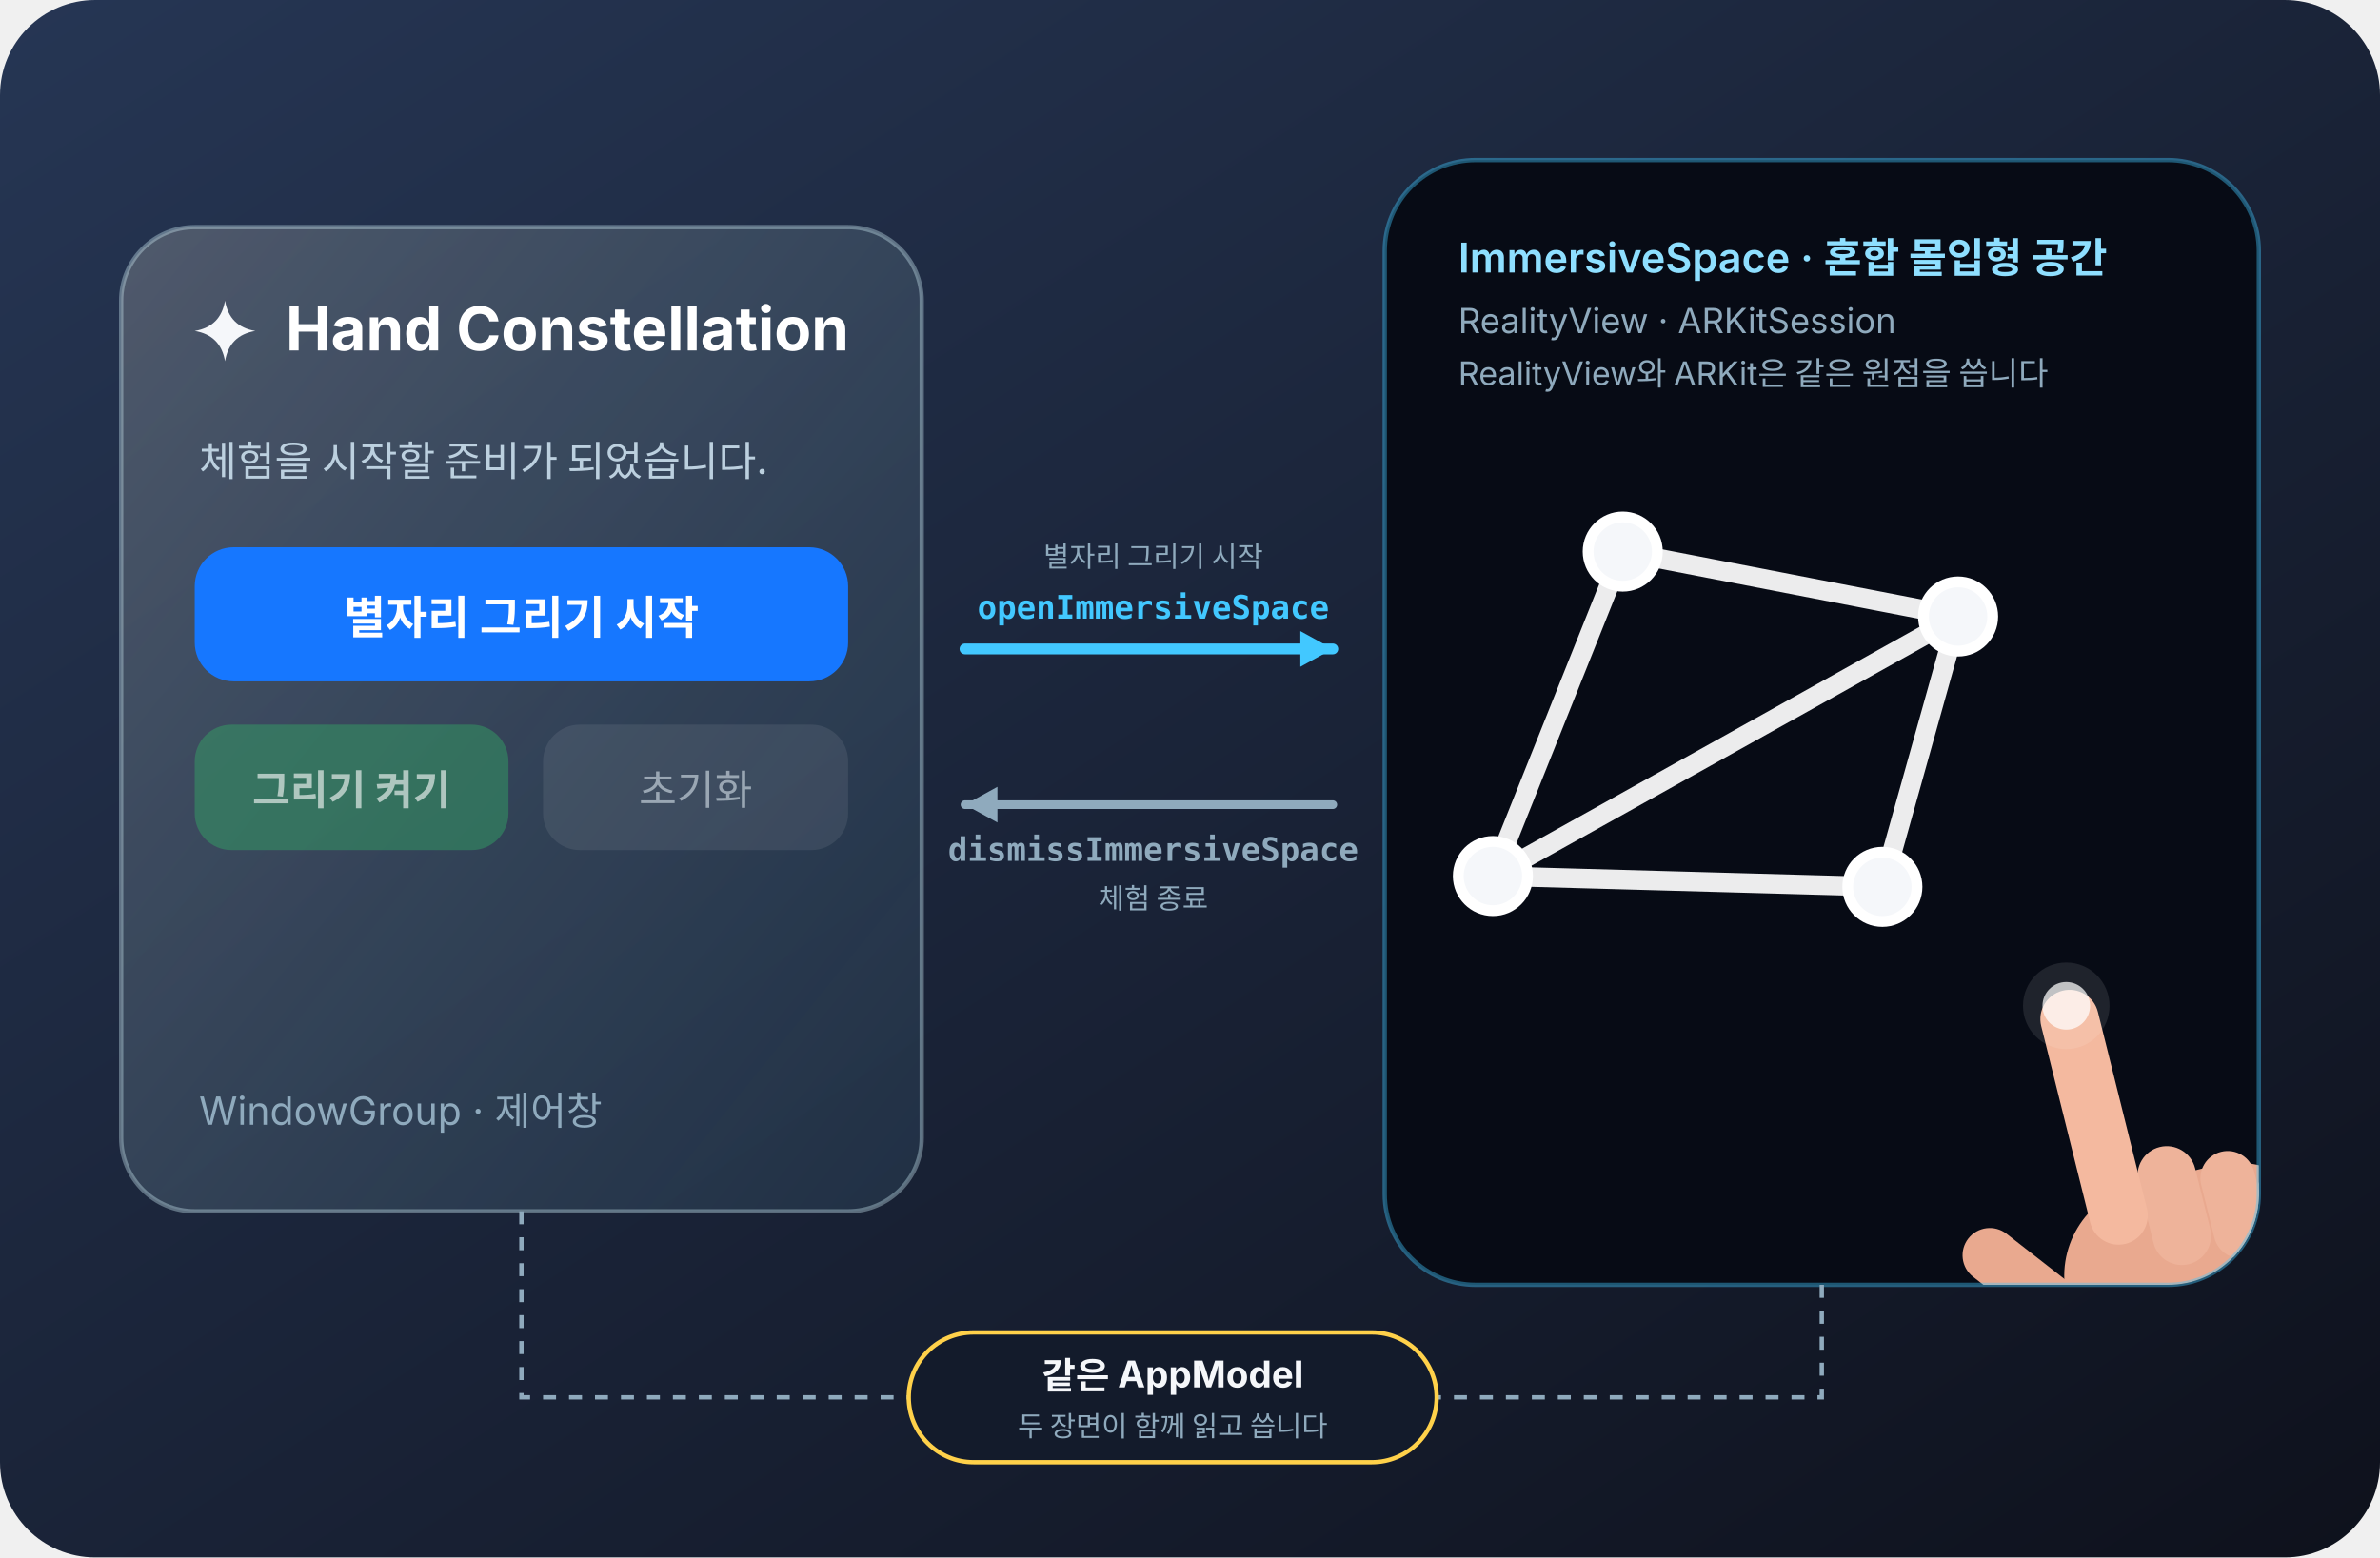
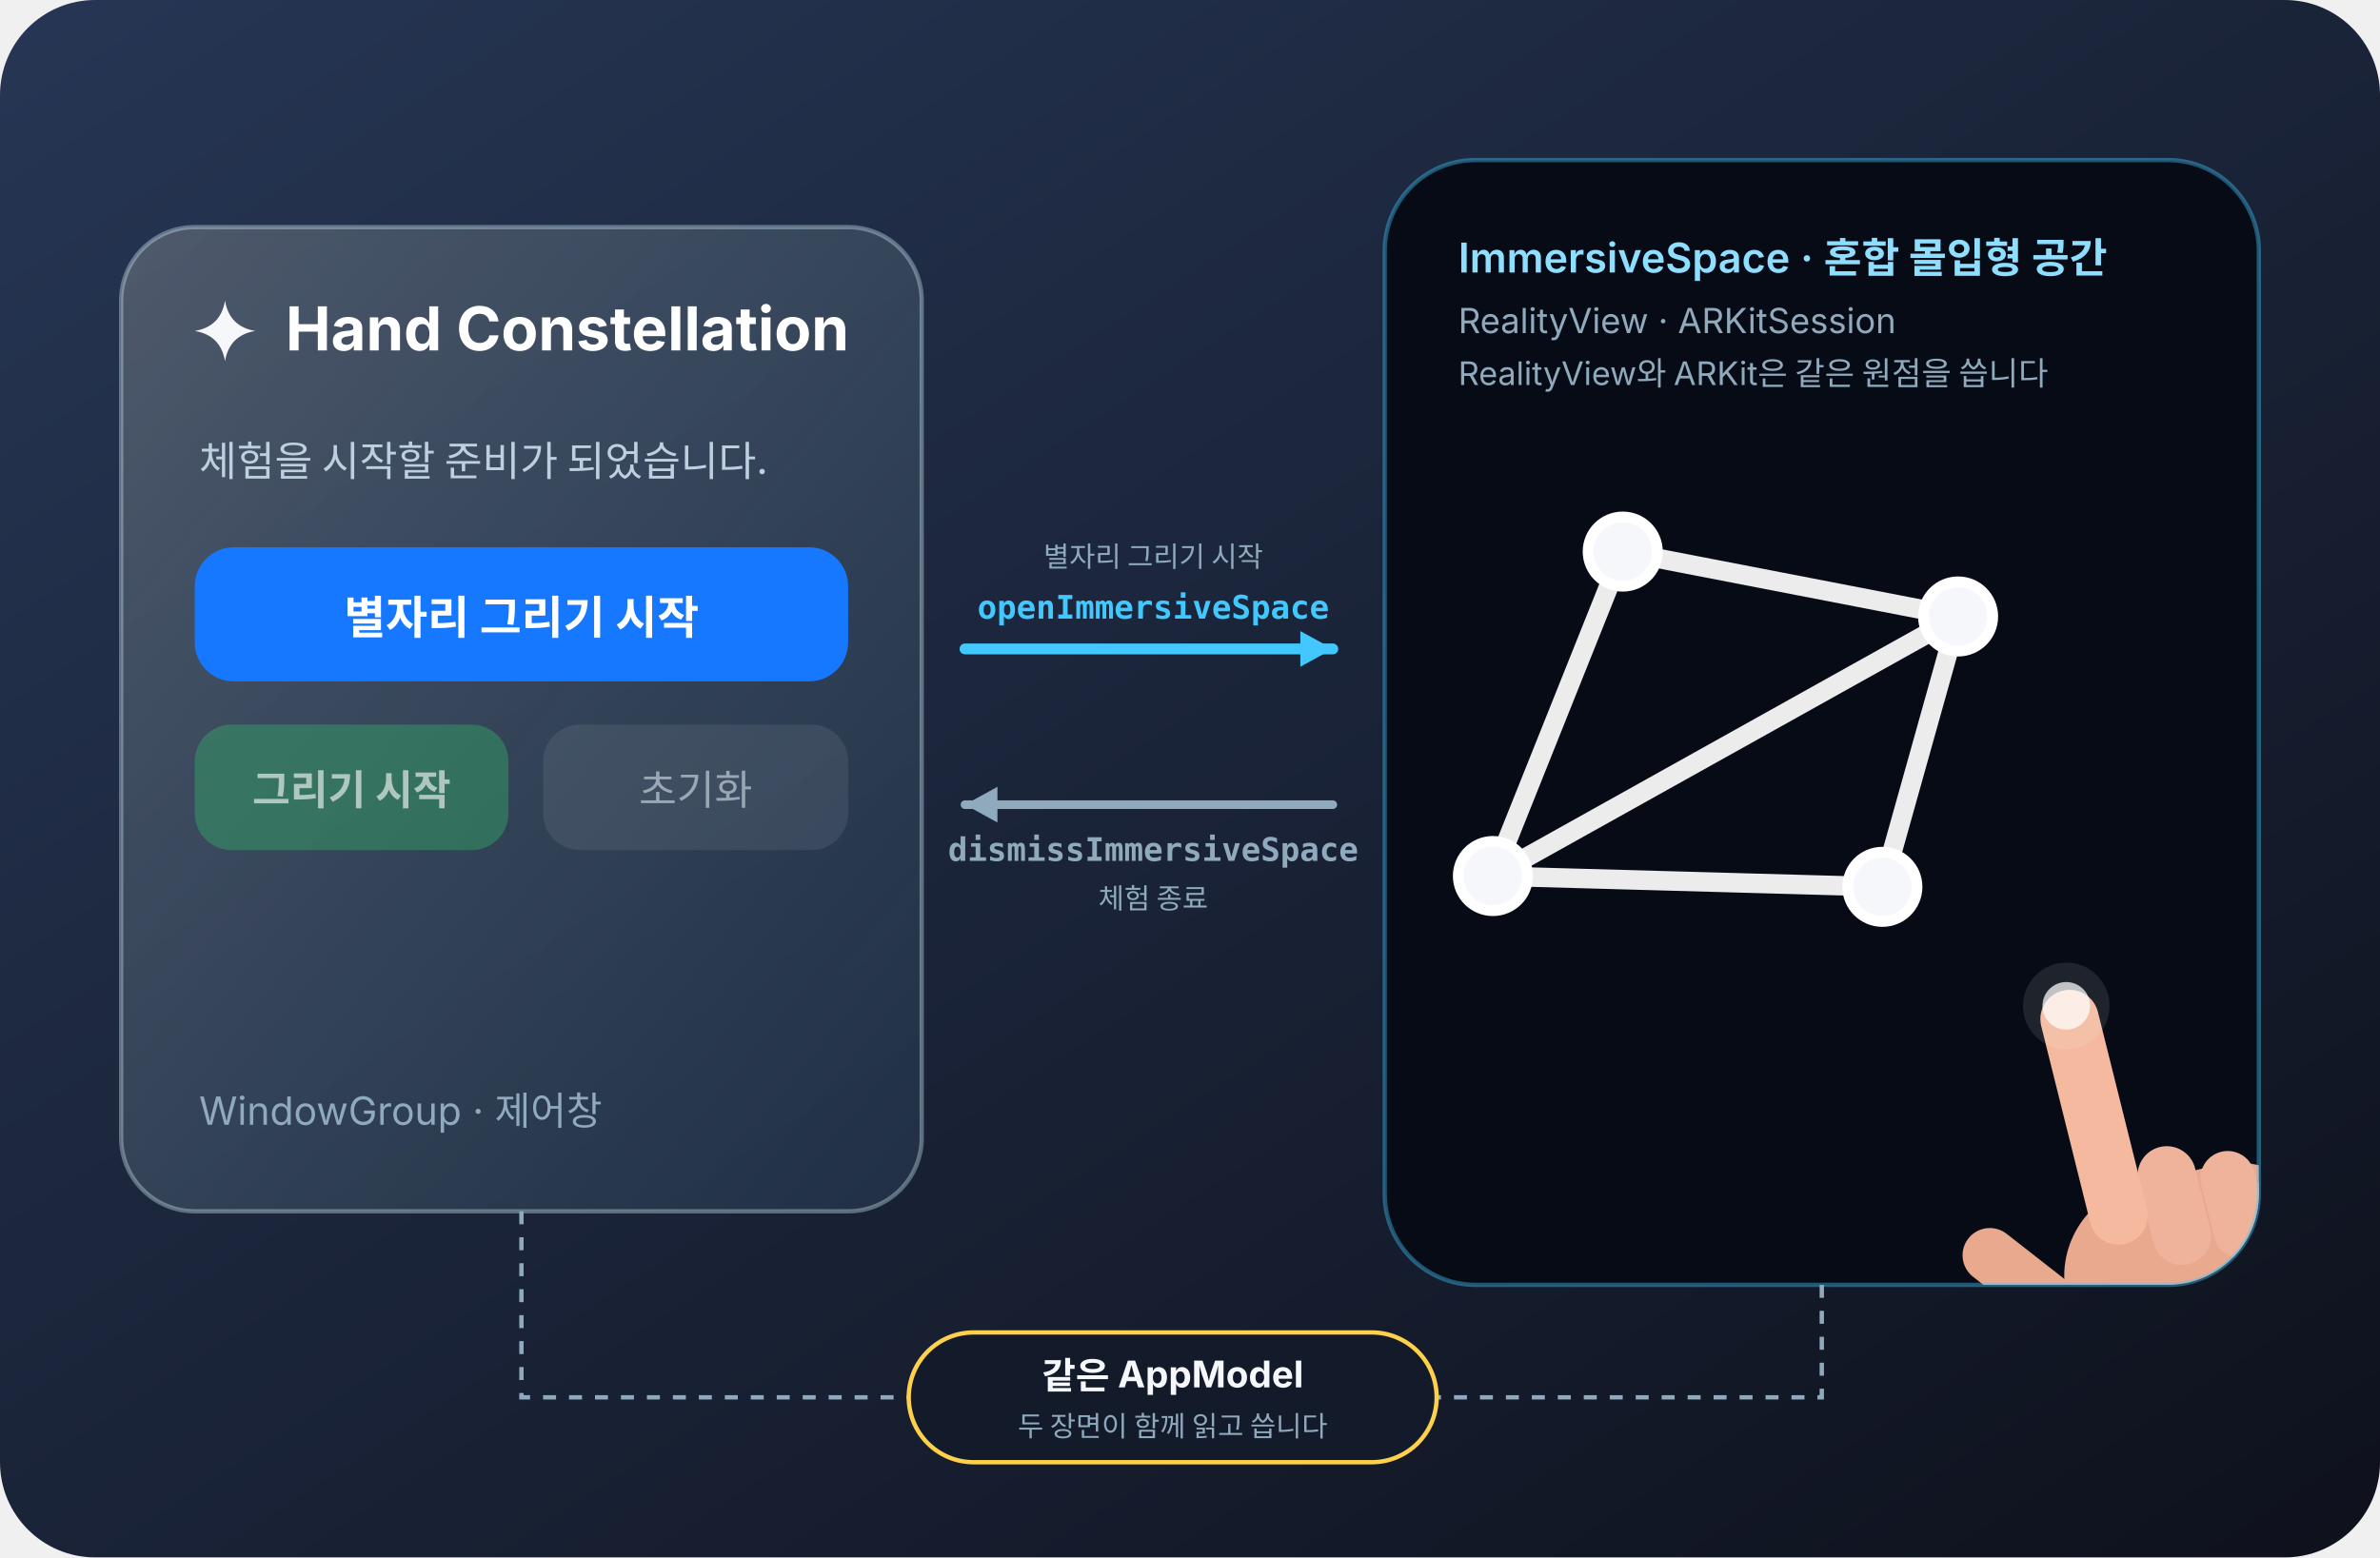
<svg xmlns="http://www.w3.org/2000/svg" width="1100" height="720" viewBox="0 0 1100 720" role="img" aria-labelledby="t d">
  <defs>
    <linearGradient id="bg" x1="0" y1="0" x2="1" y2="1">
      <stop stop-color="#263654" />
      <stop offset="1" stop-color="#0e111c" />
    </linearGradient>
    <linearGradient id="glass" x1="0" y1="0" x2="1" y2="1">
      <stop stop-color="#ffffff" stop-opacity=".22" />
      <stop offset="1" stop-color="#8adfff" stop-opacity=".07" />
    </linearGradient>
    <marker id="head" viewBox="0 0 12 12" refX="9" refY="6" markerWidth="7" markerHeight="7" orient="auto-start-reverse">
      <path d="M1 1 L11 6 L1 11 z" fill="#42c8ff" />
    </marker>
    <marker id="headw" viewBox="0 0 12 12" refX="9" refY="6" markerWidth="7" markerHeight="7" orient="auto-start-reverse">
      <path d="M1 1 L11 6 L1 11 z" fill="#8faabd" />
    </marker>
  </defs>
  <rect x="0" y="0" width="1100" height="720" rx="44" fill="url(#bg)" />
  <rect x="56" y="105" width="370" height="455" rx="34" fill="#1a2438" opacity="0.55" />
  <rect x="56" y="105" width="370" height="455" rx="34" fill="url(#glass)" stroke="#d8f5ff" stroke-opacity=".35" stroke-width="2" />
  <path d="M104 139 Q106 151 118 153 Q106 155 104 167 Q102 155 90 153 Q102 151 104 139 Z" fill="#f5f7fa" />
  <text x="132" y="162" fill="#ffffff" font-family="-apple-system,'SF Pro Text','Apple SD Gothic Neo',sans-serif" font-size="28" font-weight="700" text-anchor="start">Hand Constellation</text>
  <text x="92" y="220" fill="#bcd0df" font-family="-apple-system,'SF Pro Text','Apple SD Gothic Neo',sans-serif" font-size="19" font-weight="400" text-anchor="start">체험을 시작할 준비가 되었습니다.</text>
  <rect x="90" y="253" width="302" height="62" rx="18" fill="#1677ff" />
  <text x="241" y="293" fill="#ffffff" font-family="-apple-system,'SF Pro Text','Apple SD Gothic Neo',sans-serif" font-size="21" font-weight="650" text-anchor="middle">별자리 그리기 시작</text>
  <rect x="90" y="335" width="145" height="58" rx="17" fill="#32b466" opacity="0.4" />
-   <text x="162.5" y="372" fill="#ffffff" font-family="-apple-system,'SF Pro Text','Apple SD Gothic Neo',sans-serif" font-size="19" font-weight="650" text-anchor="middle" opacity="0.6">그리기 켜기</text>
+   <text x="162.5" y="372" fill="#ffffff" font-family="-apple-system,'SF Pro Text','Apple SD Gothic Neo',sans-serif" font-size="19" font-weight="650" text-anchor="middle" opacity="0.6">그리기 시작</text>
  <rect x="251" y="335" width="141" height="58" rx="17" fill="#ffffff" opacity="0.08" />
  <text x="321.5" y="372" fill="#d7e3eb" font-family="-apple-system,'SF Pro Text','Apple SD Gothic Neo',sans-serif" font-size="19" font-weight="400" text-anchor="middle" opacity="0.6">초기화</text>
  <text x="92" y="520" fill="#8faabd" font-family="-apple-system,'SF Pro Text','Apple SD Gothic Neo',sans-serif" font-size="18" font-weight="400" text-anchor="start">WindowGroup · 제어창</text>
  <text x="533" y="262" fill="#8faabd" font-family="-apple-system,'SF Pro Text','Apple SD Gothic Neo',sans-serif" font-size="13" font-weight="400" text-anchor="middle">별자리 그리기 시작</text>
  <text x="533" y="286" fill="#42c8ff" font-family="ui-monospace,'SFMono-Regular',Menlo,monospace" font-size="15" font-weight="600" text-anchor="middle">openImmersiveSpace</text>
  <line x1="446" y1="300" x2="616" y2="300" stroke="#42c8ff" stroke-width="5" stroke-linecap="round" />
  <path d="M0 0 L-15 8.25 L-15 -8.25 z" fill="#42c8ff" transform="translate(616 300) rotate(0.0)" />
  <line x1="616" y1="372" x2="446" y2="372" stroke="#8faabd" stroke-width="4" stroke-linecap="round" />
  <path d="M0 0 L-15 8.25 L-15 -8.25 z" fill="#8faabd" transform="translate(446 372) rotate(180.0)" />
  <text x="533" y="398" fill="#8faabd" font-family="ui-monospace,'SFMono-Regular',Menlo,monospace" font-size="15" font-weight="600" text-anchor="middle">dismissImmersiveSpace</text>
  <text x="533" y="420" fill="#8faabd" font-family="-apple-system,'SF Pro Text','Apple SD Gothic Neo',sans-serif" font-size="13" font-weight="400" text-anchor="middle">체험 종료</text>
  <defs>
    <clipPath id="space">
      <rect x="640" y="74" width="404" height="520" rx="42" />
    </clipPath>
  </defs>
  <rect x="640" y="74" width="404" height="520" rx="42" fill="#070b15" />
  <line x1="690.0" y1="405.0" x2="750.0" y2="255.0" stroke="#ffffff" stroke-width="9" stroke-linecap="round" opacity="0.92" />
  <line x1="750.0" y1="255.0" x2="905.0" y2="285.0" stroke="#ffffff" stroke-width="9" stroke-linecap="round" opacity="0.92" />
  <line x1="905.0" y1="285.0" x2="870.0" y2="410.0" stroke="#ffffff" stroke-width="9" stroke-linecap="round" opacity="0.92" />
  <line x1="870.0" y1="410.0" x2="690.0" y2="405.0" stroke="#ffffff" stroke-width="9" stroke-linecap="round" opacity="0.92" />
  <line x1="690.0" y1="405.0" x2="905.0" y2="285.0" stroke="#ffffff" stroke-width="9" stroke-linecap="round" opacity="0.92" />
  <circle cx="690.0" cy="405.0" r="16" fill="#f5f7fa" stroke="#ffffff" stroke-width="5" opacity="1.00" />
  <circle cx="750.0" cy="255.0" r="16" fill="#f5f7fa" stroke="#ffffff" stroke-width="5" opacity="1.00" />
  <circle cx="905.0" cy="285.0" r="16" fill="#f5f7fa" stroke="#ffffff" stroke-width="5" opacity="1.00" />
  <circle cx="870.0" cy="410.0" r="16" fill="#f5f7fa" stroke="#ffffff" stroke-width="5" opacity="1.00" />
  <g clip-path="url(#space)">
    <g transform="translate(955.0 465.0) rotate(-14) scale(0.9)">
      <g transform="translate(-26 170) rotate(-38)">
        <rect x="-14" y="-84" width="28" height="94" rx="14" fill="#e9a98f" />
      </g>
      <rect x="-36" y="98" width="138" height="170" rx="48" fill="#e9a98f" />
      <rect x="14" y="82" width="30" height="62" rx="15" fill="#eeb39a" />
      <rect x="45" y="92" width="28" height="56" rx="14" fill="#eeb39a" />
      <rect x="72" y="106" width="25" height="48" rx="12.5" fill="#eeb39a" />
      <rect x="-15" y="-8" width="30" height="134" rx="15" fill="#f4b99f" />
    </g>
  </g>
  <circle cx="955.0" cy="465.0" r="20.0" fill="#ffffff" opacity=".10" />
  <circle cx="955.0" cy="465.0" r="11.0" fill="#ffffff" opacity="0.72" />
  <rect x="640" y="74" width="404" height="520" rx="42" fill="none" stroke="#42c8ff" stroke-width="2" opacity="0.4" />
  <text x="674" y="126" fill="#8edfff" font-family="-apple-system,'SF Pro Text','Apple SD Gothic Neo',sans-serif" font-size="19" font-weight="600" text-anchor="start">ImmersiveSpace · 혼합 몰입형 공간</text>
  <text x="674" y="154" fill="#8faabd" font-family="-apple-system,'SF Pro Text','Apple SD Gothic Neo',sans-serif" font-size="16" font-weight="400" text-anchor="start">RealityView · ARKitSession</text>
  <text x="674" y="178" fill="#8faabd" font-family="-apple-system,'SF Pro Text','Apple SD Gothic Neo',sans-serif" font-size="15" font-weight="400" text-anchor="start">RealityView와 ARKit은 같은 원점을 씁니다</text>
  <path d="M241 560 V 646 H 420 M842 594 V 646 H 664" fill="none" stroke="#8faabd" stroke-width="2" stroke-dasharray="6 6" />
  <rect x="420" y="616" width="244" height="60" rx="30" fill="#131b2b" stroke="#ffd14a" stroke-width="2" />
  <text x="542" y="642" fill="#f5f7fa" font-family="-apple-system,'SF Pro Text','Apple SD Gothic Neo',sans-serif" font-size="17" font-weight="650" text-anchor="middle">같은 AppModel</text>
  <text x="542" y="664" fill="#8faabd" font-family="-apple-system,'SF Pro Text','Apple SD Gothic Neo',sans-serif" font-size="13" font-weight="400" text-anchor="middle">두 장면이 함께 읽고 씁니다</text>
</svg>
